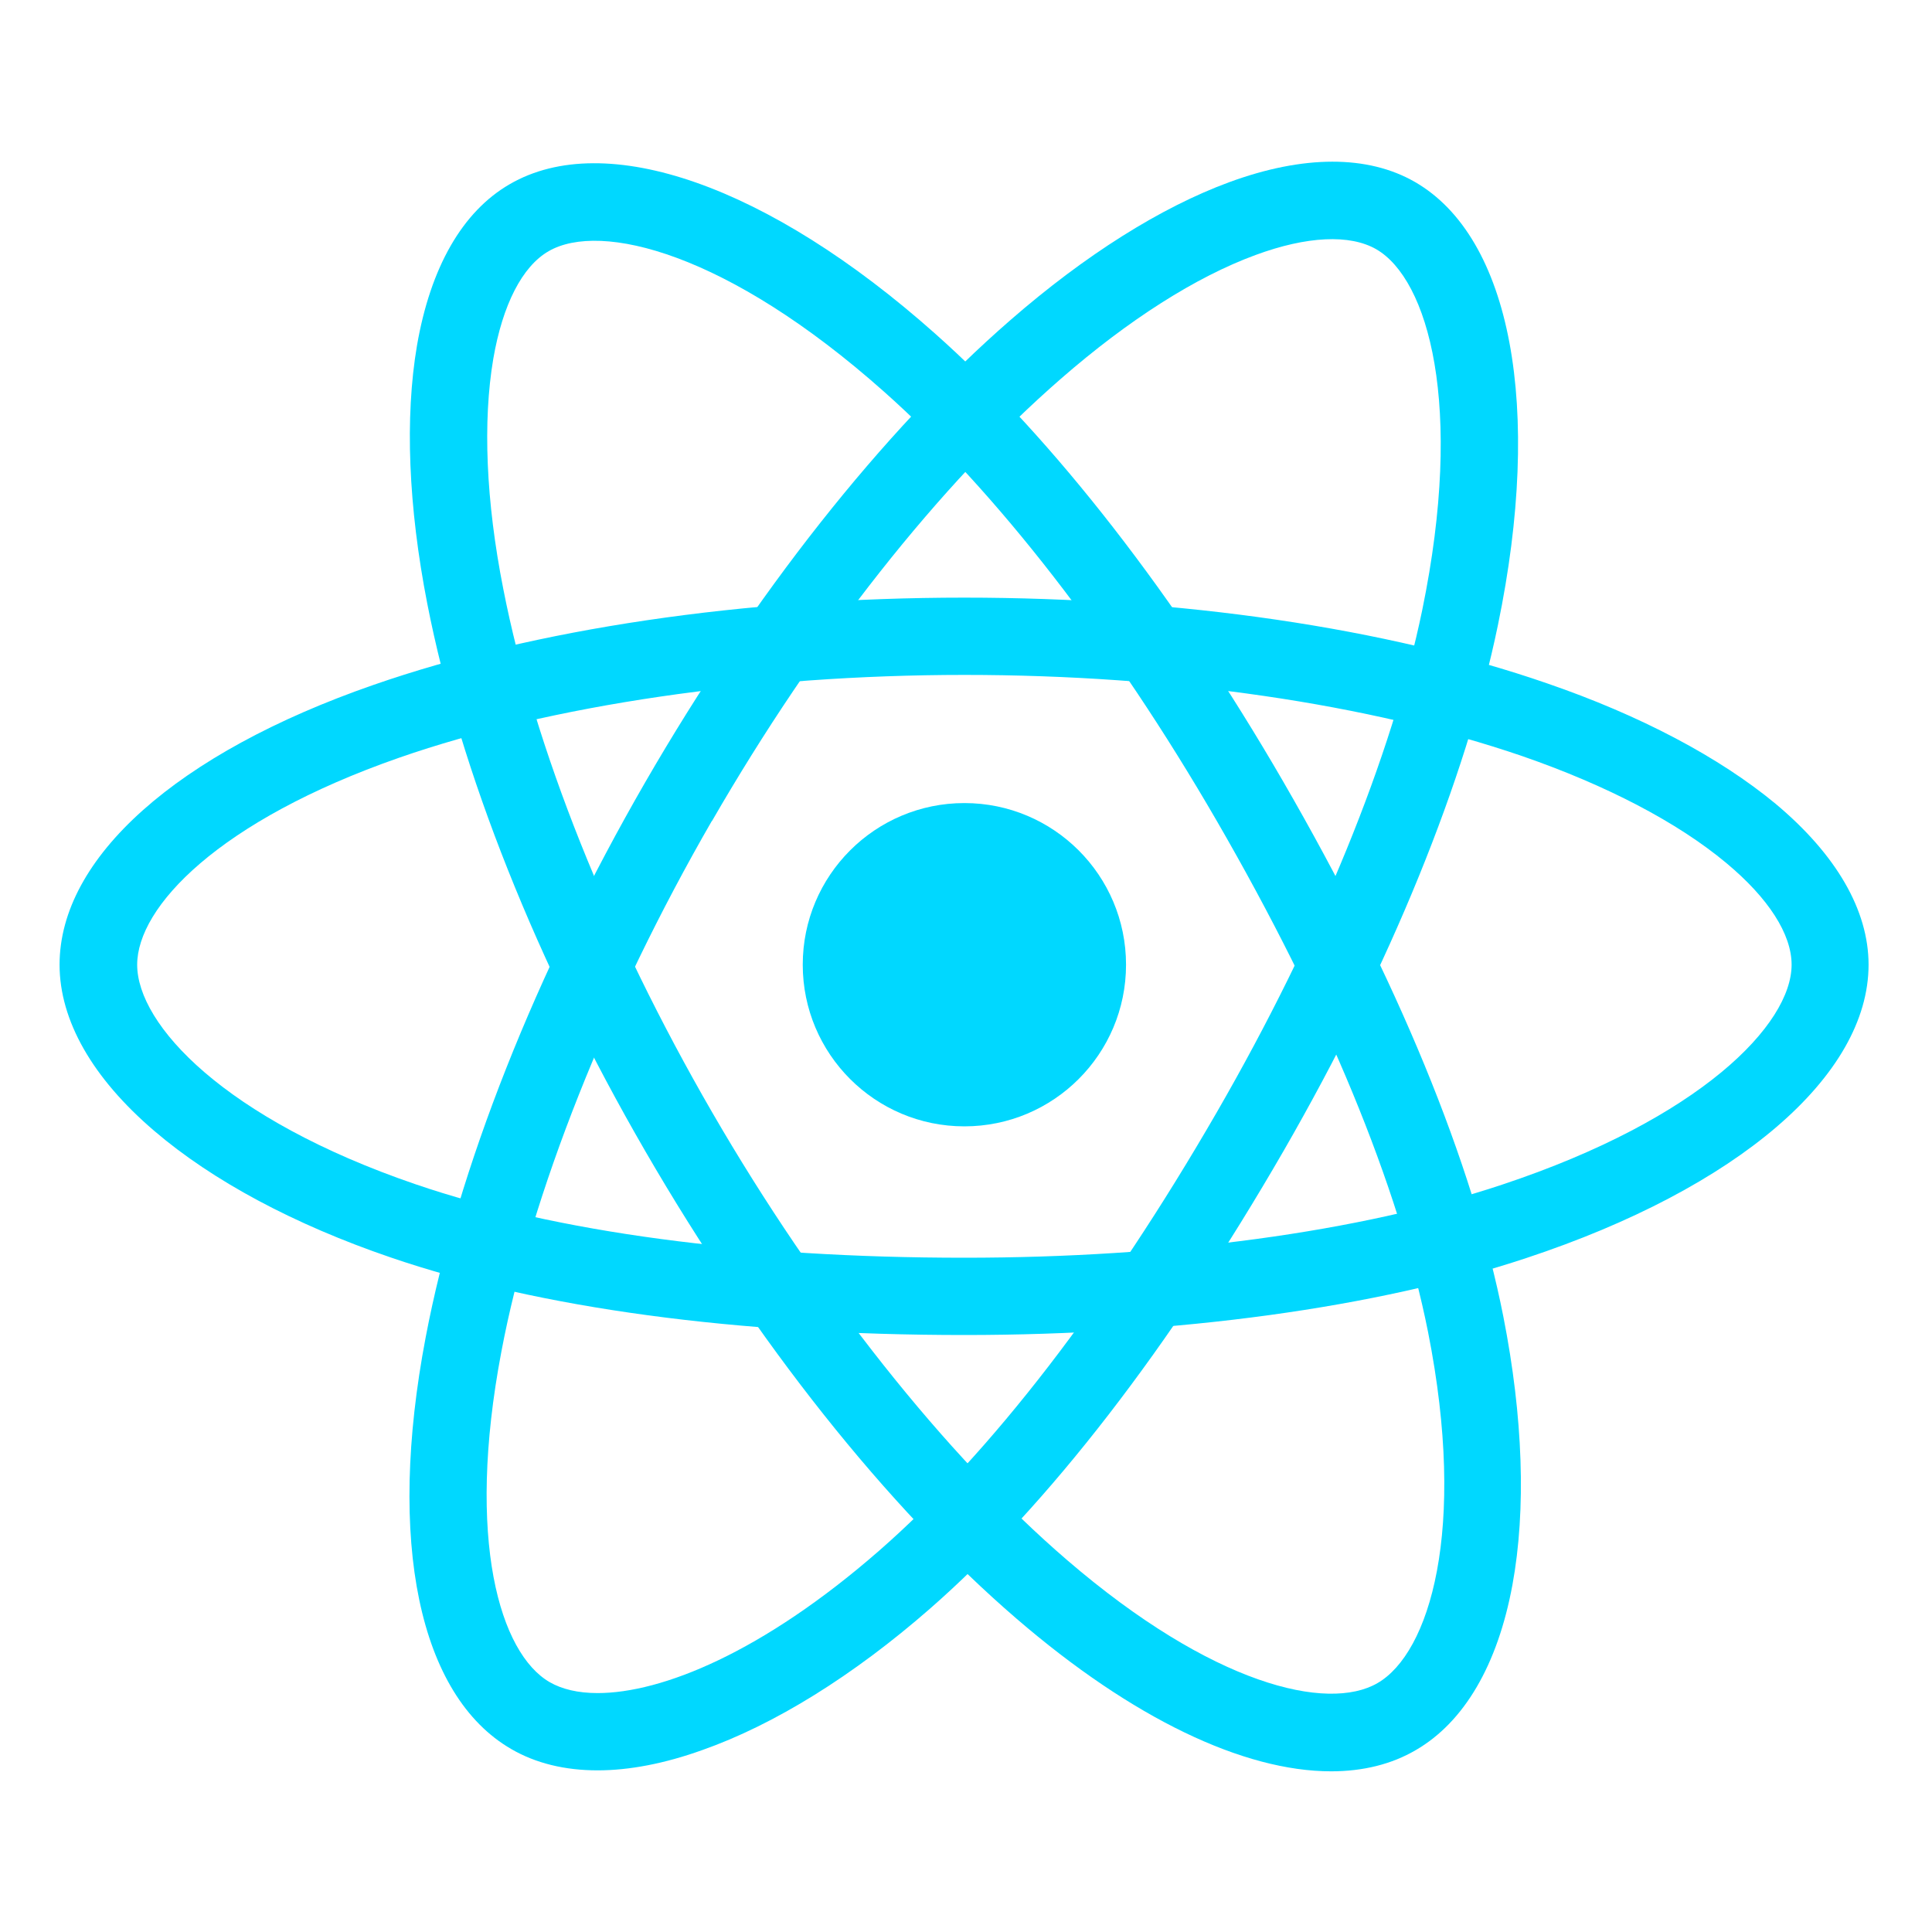
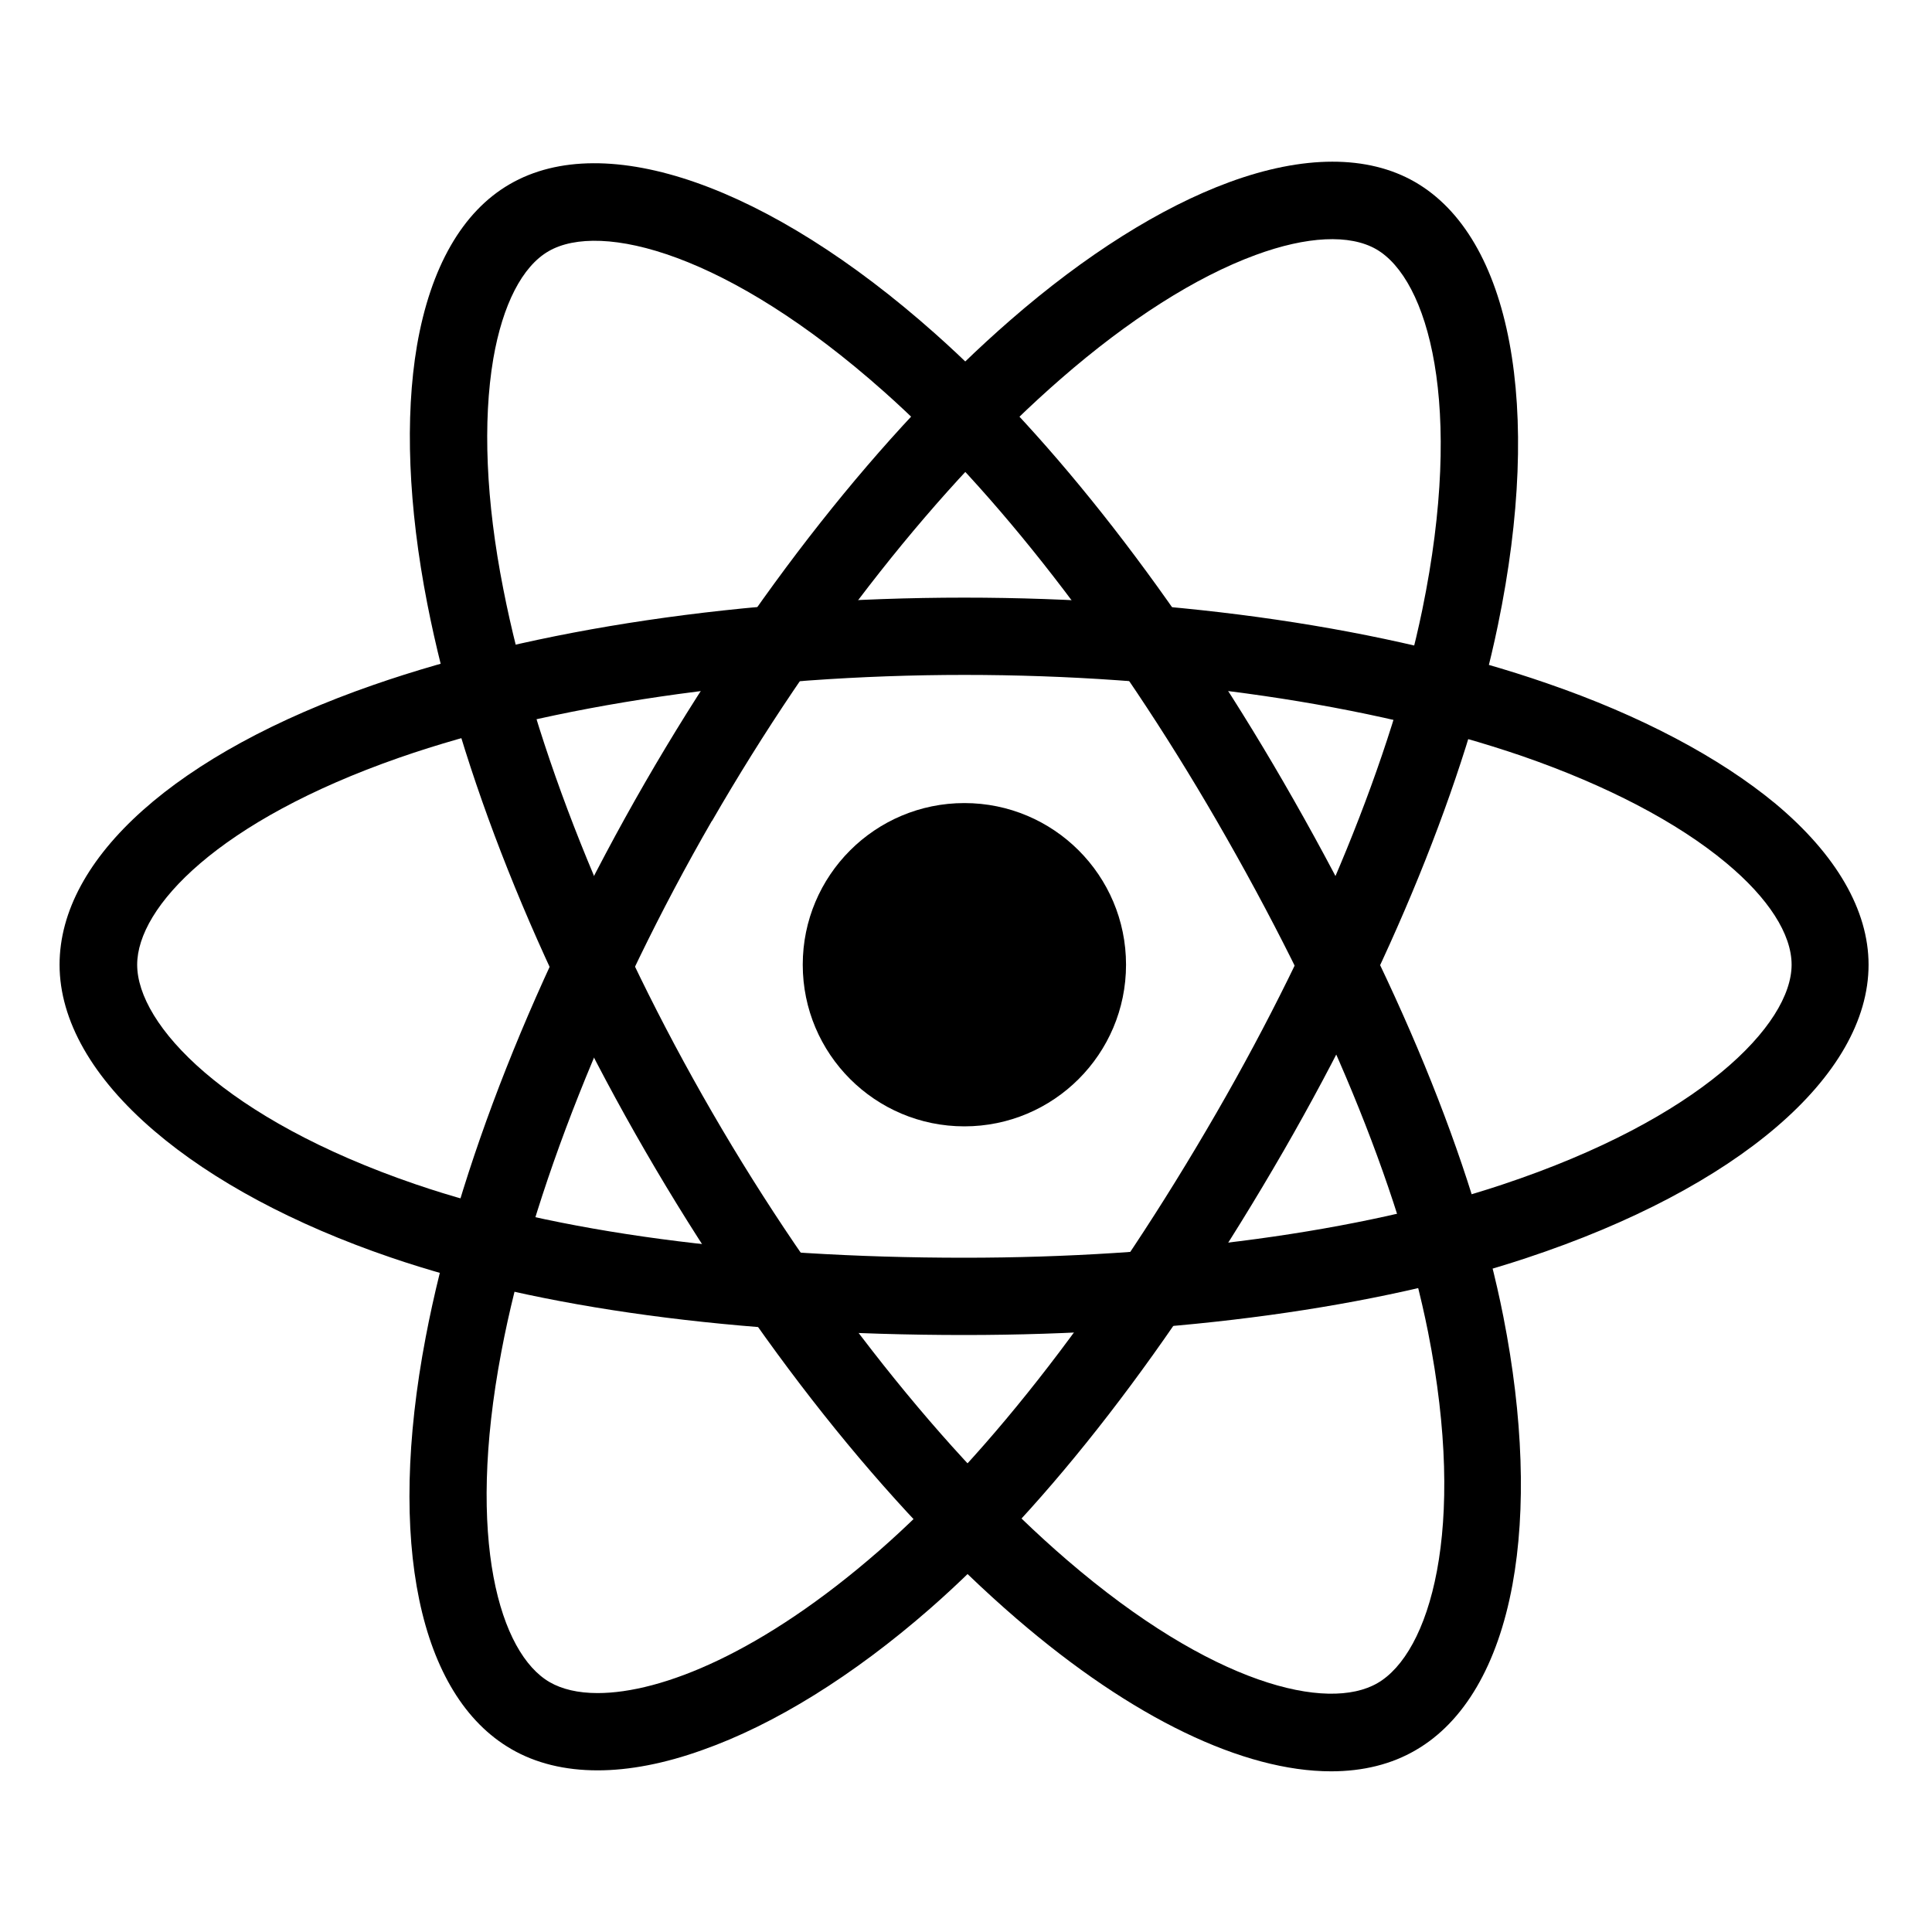
<svg xmlns="http://www.w3.org/2000/svg" id="Layer_2" style="enable-background:new 0 0 600 600;" version="1.1" viewBox="0 0 600 600" xml:space="preserve">
  <style type="text/css">
- 	.st0{fill:#00D8FF;}
+ 	.st0{fill:black;}
</style>
  <circle class="st0" cx="299.5" cy="299.6" r="50.2" />
  <g>
    <path class="st0" d="M299.5,414.6c-70.5,0-132.1-8.3-178.2-24.1c-29.9-10.2-55.3-23.8-73.4-39.3c-19.2-16.4-29.4-34.3-29.4-51.6   c0-33.2,36.4-65.7,97.5-86.9c50-17.4,115.2-27.1,183.4-27.1c67,0,131.3,9.4,181,26.6c29.1,10,53.6,23,71,37.4   c18.9,15.8,28.9,33.1,28.9,50c0,34.5-40.7,69.4-106.3,91.1C427.6,406.1,365.6,414.6,299.5,414.6z M299.5,209.6   c-64.7,0-128.7,9.4-175.5,25.7c-56.2,19.6-81.4,46.4-81.4,64.3c0,18.6,27.1,47.9,86.5,68.2c43.6,14.9,102.6,22.8,170.4,22.8   c63.6,0,122.9-8,167-22.7c61.7-20.5,89.9-49.8,89.9-68.3c0-9.5-7.2-20.7-20.3-31.6c-15.1-12.6-37.1-24.1-63.4-33.2   C425.4,218.6,363.9,209.6,299.5,209.6z" />
  </g>
  <g>
    <path class="st0" d="M185.6,549.8c-10.2,0-19.2-2.2-26.8-6.6c-28.7-16.6-38.7-64.4-26.6-127.9c9.9-52.1,34.1-113.3,68.2-172.4   c33.5-58,73.7-109,113.4-143.5c23.2-20.2,46.7-35,67.9-42.8c23.1-8.5,43.1-8.5,57.7-0.1c29.9,17.2,39.8,70,25.8,137.6   c-9.9,48-33.5,105.9-66.5,163.2c-35.2,61-73.2,110.2-109.9,142.3c-23.8,20.8-48.3,36-70.7,43.9   C206.4,547.7,195.4,549.8,185.6,549.8z M210.7,248.9l10.4,6c-32.3,56-56.2,116.1-65.4,164.9c-11.1,58.5-0.4,93.7,15,102.6   c3.8,2.2,8.8,3.4,14.9,3.4c19.9,0,51.2-12.6,87.4-44.2c34.7-30.3,71-77.5,104.9-136.2c31.8-55.1,54.4-110.5,63.8-156   c13.1-63.7,1.8-102.7-14.3-112c-8.2-4.7-21.5-4.1-37.5,1.8c-18.5,6.8-39.4,20.1-60.4,38.4c-37.7,32.8-76.2,81.6-108.4,137.4   L210.7,248.9z" />
  </g>
  <g>
    <path class="st0" d="M413.4,550.1c-27.2,0-61.7-16.4-97.7-47.4c-40.2-34.6-81.1-86.1-115.3-145.2v0c-33.6-58-57.6-118.3-67.7-170   c-5.9-30.2-7-57.9-3.2-80.2c4.2-24.3,14.1-41.6,28.8-50.1c29.8-17.3,80.5,0.5,132.1,46.4c36.6,32.5,75,81.9,108.1,139.1   c35.3,61,59,118.5,68.4,166.3c6.1,31,7.1,59.8,2.8,83.2c-4.6,24.9-15,42.6-30,51.3C432.2,547.9,423.3,550.1,413.4,550.1z    M221.2,345.5c32.4,56,72.6,106.7,110.2,139c45.1,38.8,80.9,47.2,96.4,38.2c16.1-9.3,27.9-47.4,15.7-109   c-9-45.2-31.7-100.2-65.7-158.9c-31.9-55.1-68.6-102.4-103.3-133.2C225.9,78.4,186.5,68.7,170.4,78c-8.2,4.7-14.3,16.6-17.2,33.4   c-3.3,19.4-2.3,44.2,3.1,71.5C165.9,232,188.9,289.7,221.2,345.5L221.2,345.5z" />
  </g>
</svg>
